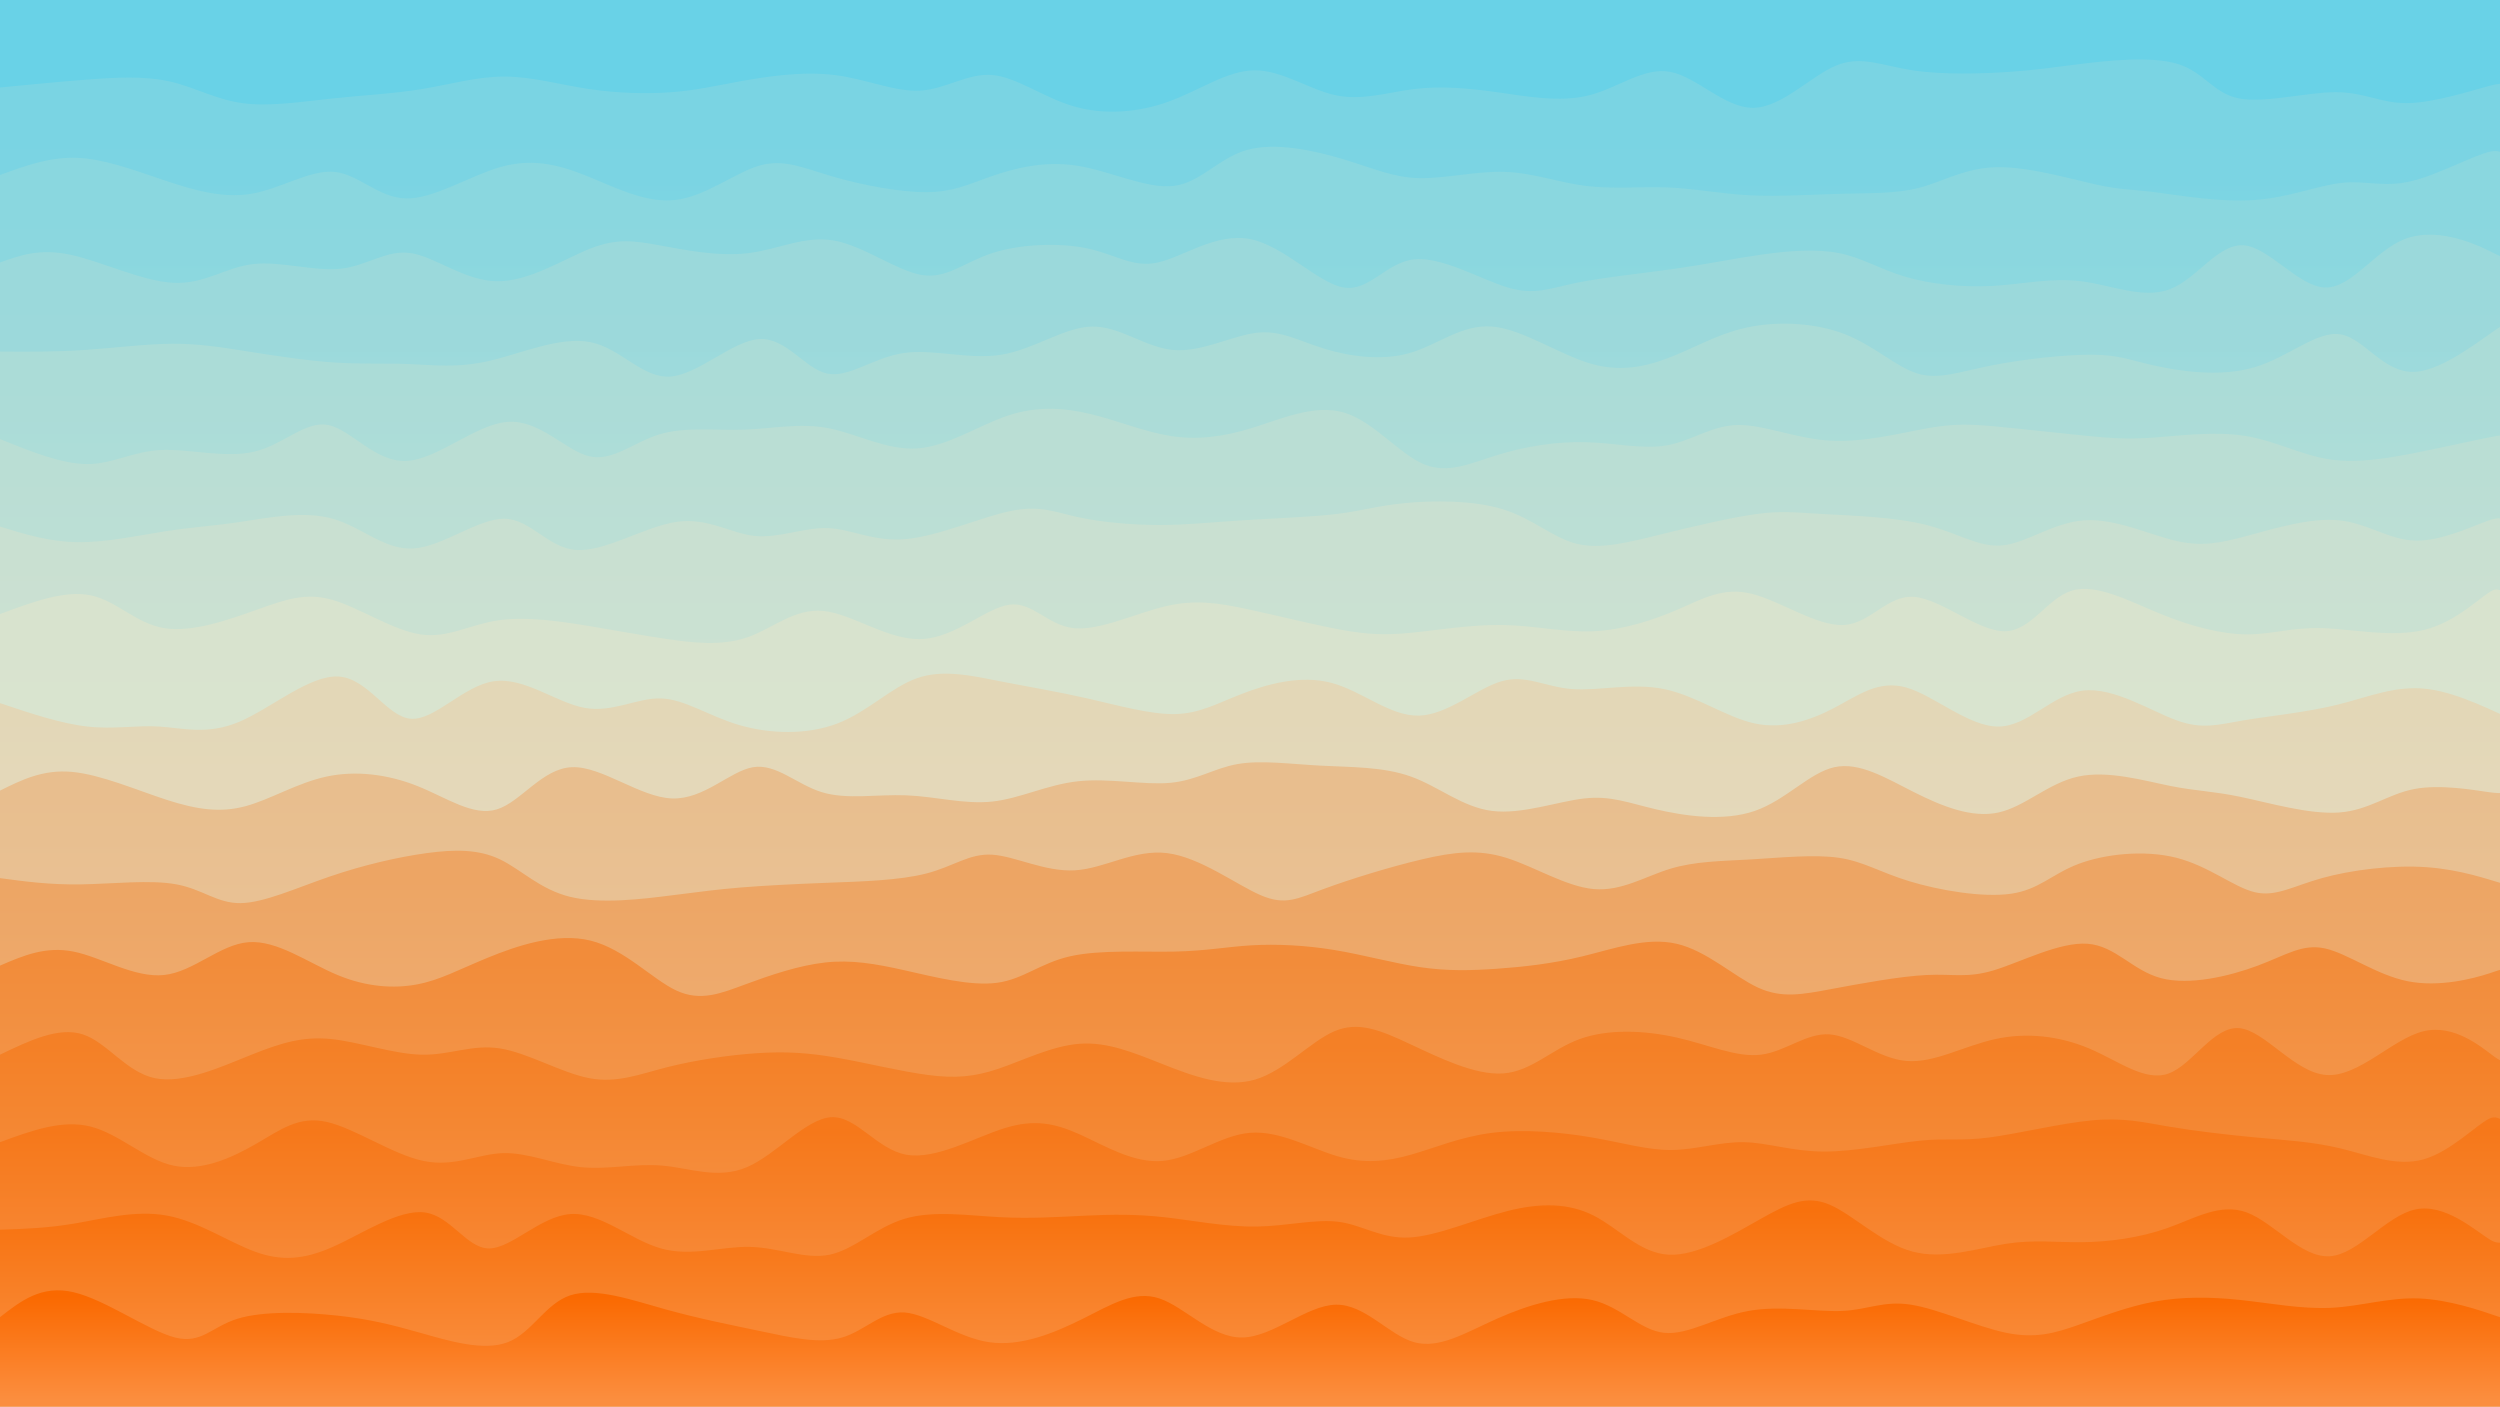
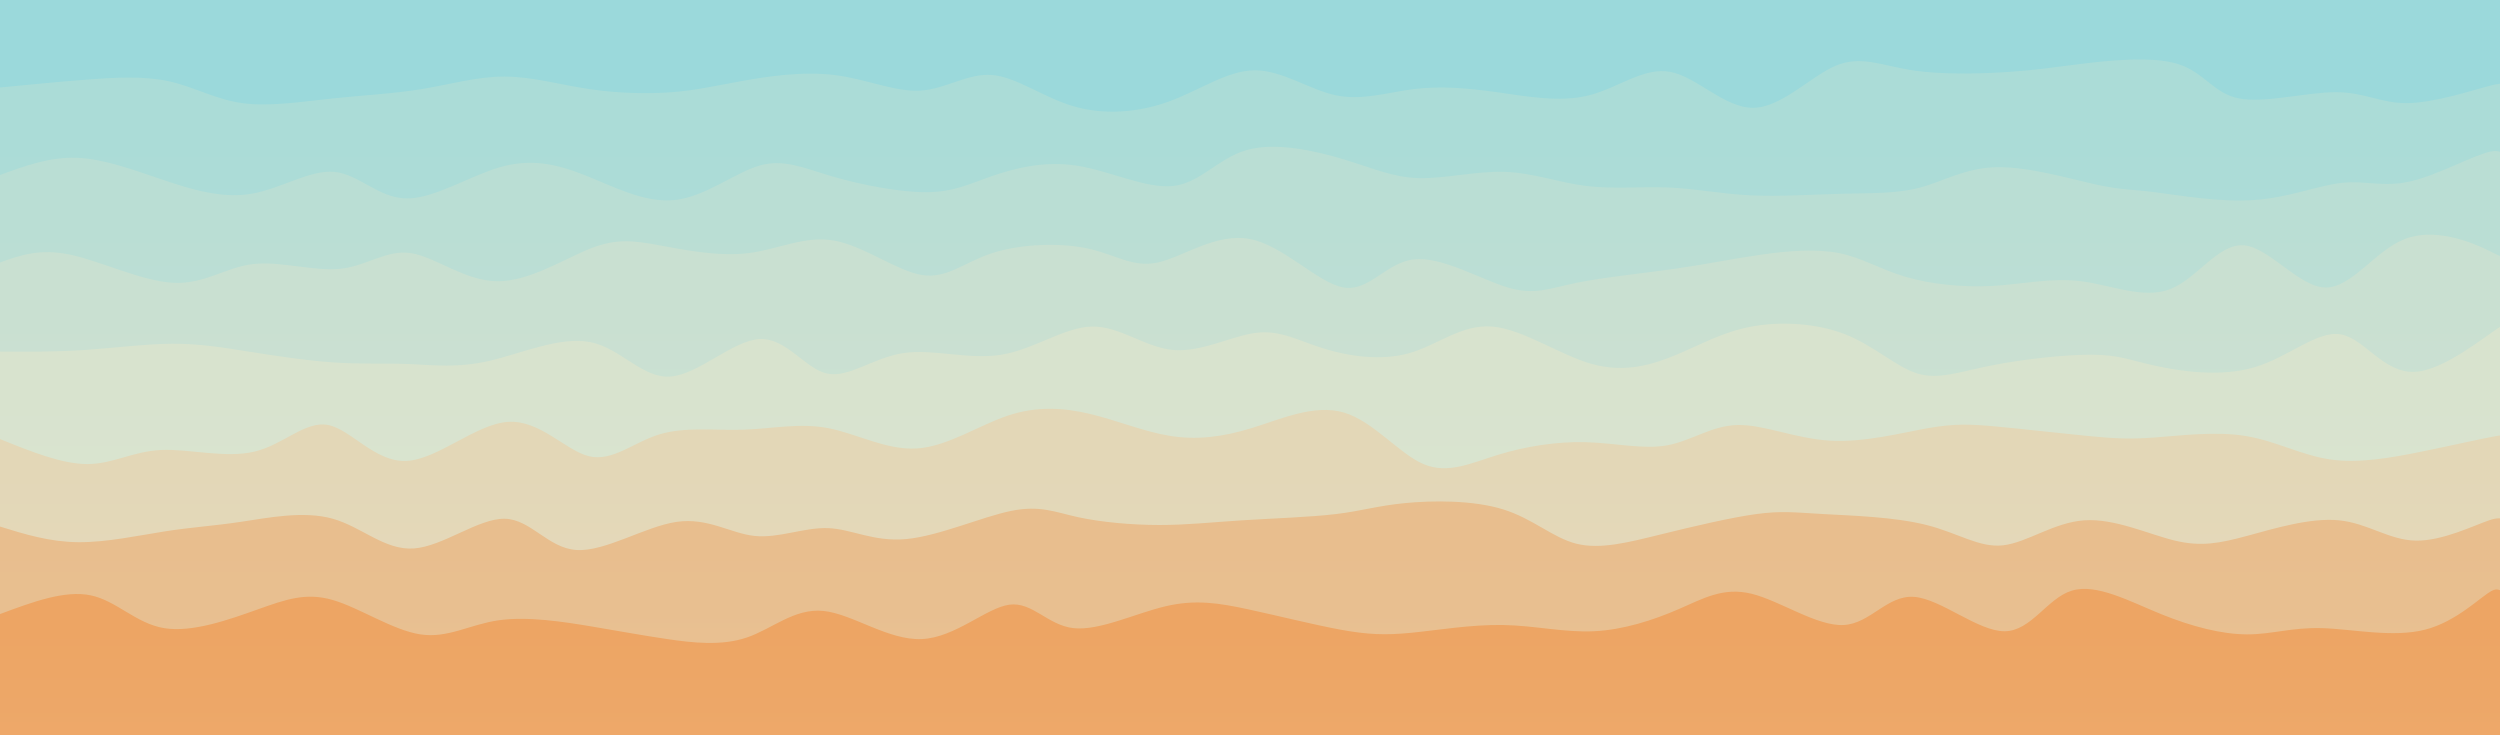
- <svg xmlns="http://www.w3.org/2000/svg" width="1600" height="900" viewBox="0 0 1600 900" preserveAspectRatio="none">
+ <svg xmlns="http://www.w3.org/2000/svg" viewBox="0 0 1600 470" preserveAspectRatio="none">
  <defs>
    <linearGradient id="a" gradientTransform="rotate(90)">
-       <stop offset="5%" stop-color="#7ad4e3" />
-       <stop offset="95%" stop-color="#9bdeea" />
-     </linearGradient>
-     <linearGradient id="b" gradientTransform="rotate(90)">
-       <stop offset="5%" stop-color="#8ad7df" />
-       <stop offset="95%" stop-color="#a7e1e7" />
-     </linearGradient>
-     <linearGradient id="c" gradientTransform="rotate(90)">
-       <stop offset="5%" stop-color="#9bd9db" />
-       <stop offset="95%" stop-color="#b4e2e4" />
-     </linearGradient>
-     <linearGradient id="d" gradientTransform="rotate(90)">
      <stop offset="5%" stop-color="#abdcd7" />
      <stop offset="95%" stop-color="#c0e4e1" />
    </linearGradient>
-     <linearGradient id="e" gradientTransform="rotate(90)">
+     <linearGradient id="b" gradientTransform="rotate(90)">
      <stop offset="5%" stop-color="#baded4" />
      <stop offset="95%" stop-color="#cbe6de" />
    </linearGradient>
-     <linearGradient id="f" gradientTransform="rotate(90)">
+     <linearGradient id="c" gradientTransform="rotate(90)">
      <stop offset="5%" stop-color="#c9e0d1" />
      <stop offset="95%" stop-color="#d6e7dc" />
    </linearGradient>
-     <linearGradient id="g" gradientTransform="rotate(90)">
+     <linearGradient id="d" gradientTransform="rotate(90)">
      <stop offset="5%" stop-color="#d8e3ce" />
      <stop offset="95%" stop-color="#e1eada" />
    </linearGradient>
-     <linearGradient id="h" gradientTransform="rotate(90)">
+     <linearGradient id="e" gradientTransform="rotate(90)">
      <stop offset="5%" stop-color="#e3d7b7" />
      <stop offset="95%" stop-color="#eae1c9" />
    </linearGradient>
-     <linearGradient id="i" gradientTransform="rotate(90)">
+     <linearGradient id="f" gradientTransform="rotate(90)">
      <stop offset="5%" stop-color="#e8be8e" />
      <stop offset="95%" stop-color="#edceaa" />
    </linearGradient>
-     <linearGradient id="j" gradientTransform="rotate(90)">
+     <linearGradient id="g" gradientTransform="rotate(90)">
      <stop offset="5%" stop-color="#eda564" />
      <stop offset="95%" stop-color="#f1bb8a" />
    </linearGradient>
-     <linearGradient id="k" gradientTransform="rotate(90)">
-       <stop offset="5%" stop-color="#f28c3a" />
-       <stop offset="95%" stop-color="#f5a86b" />
-     </linearGradient>
-     <linearGradient id="l" gradientTransform="rotate(90)">
-       <stop offset="5%" stop-color="#f48026" />
-       <stop offset="95%" stop-color="#f69f5c" />
-     </linearGradient>
-     <linearGradient id="m" gradientTransform="rotate(90)">
-       <stop offset="5%" stop-color="#f6781a" />
-       <stop offset="95%" stop-color="#f89953" />
-     </linearGradient>
-     <linearGradient id="n" gradientTransform="rotate(90)">
-       <stop offset="5%" stop-color="#f8710d" />
-       <stop offset="95%" stop-color="#f99449" />
-     </linearGradient>
-     <linearGradient id="o" gradientTransform="rotate(90)">
-       <stop offset="5%" stop-color="#fa6900" />
-       <stop offset="95%" stop-color="#fb8e3f" />
-     </linearGradient>
  </defs>
-   <path fill="#69d2e7" d="M0 0h1600v900H0z" />
+   <path fill="#9bd9db" d="M0 0h1600v460H0z" />
  <path d="M0 56c18.298-1.785 36.596-3.57 55-5 18.404-1.43 36.914-2.508 53 1s29.748 11.601 47 14c17.252 2.399 38.095-.897 58-3 19.905-2.103 38.874-3.013 57-6 18.126-2.987 35.41-8.052 53-8 17.59.052 35.487 5.22 54 8 18.513 2.78 37.642 3.174 53 2 15.358-1.174 26.946-3.916 44-7s39.576-6.51 60-4 38.752 10.955 55 10c16.248-.955 30.416-11.311 46-10s32.584 14.29 52 20c19.416 5.71 41.25 4.154 61-3s37.418-19.904 55-20c17.582-.096 35.08 12.461 52 16 16.92 3.539 33.265-1.941 50-4s33.862-.697 53 2c19.138 2.697 40.289 6.727 59 2s34.984-18.213 52-15c17.016 3.213 34.777 23.125 53 23s36.908-20.289 53-27c16.092-6.711 29.592.029 49 3s44.723 2.174 62 1 26.514-2.725 45-5 46.221-5.275 63 0c16.779 5.275 22.6 18.825 39 22 16.4 3.175 43.375-4.025 62-4 18.625.025 28.899 7.276 46 7 17.101-.276 41.029-8.079 52-11 10.971-2.921 8.986-.96 47 1l-40 844H0Z" fill="url(#a)" />
  <path d="M0 112c15.852-5.8 31.703-11.598 49-11 17.297.598 36.039 7.594 55 14s38.142 12.223 57 9c18.858-3.223 37.395-15.485 53-14 15.605 1.485 28.278 16.716 46 17 17.722.284 40.492-14.38 60-20 19.508-5.62 35.753-2.194 54 5s38.495 18.158 58 16c19.505-2.158 38.268-17.436 54-22s28.434 1.586 47 7 42.998 10.093 60 10c17.002-.093 26.576-4.956 41-10s33.7-10.267 55-7c21.3 3.267 44.624 15.026 62 13 17.376-2.026 28.802-17.835 47-23 18.198-5.165 43.167.316 62 6s31.53 11.571 48 12c16.47.429 36.71-4.6 55-4 18.29.6 34.628 6.83 52 9s35.778.277 53 1 33.26 4.062 52 5c18.74.938 40.185-.524 59-1 18.815-.476 35.002.033 50-4 14.998-4.033 28.808-12.609 49-13s46.768 7.403 63 11c16.232 3.597 22.122 2.998 38 5s41.743 6.606 64 5c22.257-1.606 40.904-9.42 56-11 15.096-1.58 26.641 3.075 44-1s40.531-16.878 51-19c10.469-2.122 8.234 6.44 46 15l-40 788H0Z" fill="url(#b)" />
  <path d="M0 168c12.711-4.576 25.422-9.151 45-5s46.022 17.03 66 18c19.978.97 33.488-9.967 51-12 17.512-2.033 39.026 4.838 56 3 16.974-1.838 29.408-12.386 45-10 15.592 2.386 34.34 17.704 55 18 20.66.296 43.23-14.43 60-21 16.77-6.57 27.742-4.98 44-2 16.258 2.98 37.801 7.354 57 5 19.199-2.354 36.053-11.437 55-8 18.947 3.437 39.988 19.394 56 22 16.012 2.606 26.997-8.137 45-14 18.003-5.863 43.026-6.844 61-3 17.974 3.844 28.901 12.513 45 9s37.37-19.207 59-15c21.63 4.207 43.62 28.314 60 31 16.38 2.686 27.153-16.048 45-18 17.847-1.952 42.77 12.88 60 18 17.23 5.12 26.77.531 44-3s42.15-6.003 63-9 37.628-6.518 55-9 35.339-3.925 50-1c14.661 2.925 26.018 10.218 42 15s36.589 7.054 56 6c19.411-1.054 37.627-5.433 57-3 19.373 2.433 39.905 11.68 57 5s30.755-29.284 47-28c16.245 1.284 35.076 26.458 52 27 16.924.542 31.941-23.546 51-31 19.059-7.454 42.16 1.728 53 7 10.84 5.272 9.42 6.636 48 8l-40 732H0Z" fill="url(#c)" />
  <path d="M0 225c17.604.125 35.208.25 54-1s38.77-3.877 56-4c17.23-.123 31.71 2.26 49 5s37.39 5.84 55 7c17.61 1.16 32.733.378 48 1 15.267.622 30.68 2.649 51-2s45.549-15.973 65-12c19.451 3.973 33.126 23.244 51 22 17.874-1.244 39.948-23.002 57-24 17.052-.998 29.081 18.763 43 22 13.919 3.237 29.727-10.052 49-13 19.273-2.948 42.01 4.445 63 1 20.99-3.445 40.231-17.726 58-18 17.769-.274 34.065 13.46 52 15 17.935 1.54 37.51-9.112 53-11 15.49-1.888 26.893 4.99 43 10s36.916 8.153 55 3c18.084-5.153 33.441-18.602 53-17 19.559 1.602 43.32 18.256 64 24s38.281.578 54-6c15.719-6.578 29.556-14.567 48-18s41.496-2.31 60 5c18.504 7.31 32.46 20.808 46 25s26.66-.923 47-5 47.897-7.118 65-7c17.103.118 23.753 3.395 40 7s42.091 7.538 64 1 39.883-23.546 55-21c15.117 2.546 27.378 24.647 47 24 19.622-.647 46.606-24.042 57-30 10.394-5.958 4.197 5.521 38 17l-40 675H0Z" fill="url(#d)" />
  <path d="M0 281c19.862 8.019 39.724 16.038 56 16 16.276-.038 28.966-8.132 47-9 18.034-.868 41.41 5.492 60 1 18.59-4.492 32.39-19.835 47-17 14.61 2.835 30.028 23.849 50 23 19.972-.849 44.498-23.56 65-25 20.502-1.44 36.979 18.39 52 22 15.021 3.61 28.587-9.003 45-14s35.675-2.378 54-3c18.325-.622 35.715-4.486 54-1 18.285 3.486 37.465 14.32 57 13 19.535-1.32 39.426-14.797 58-21 18.574-6.203 35.83-5.134 53-1s34.254 11.334 51 14c16.746 2.666 33.153.798 52-5s40.134-15.526 59-10 35.31 26.305 51 33c15.69 6.695 30.625-.696 48-6s37.192-8.522 56-8c18.808.522 36.609 4.783 52 2 15.391-2.783 28.373-12.61 45-13 16.627-.39 36.9 8.657 59 10s46.03-5.019 63-8 26.98-2.582 44-1c17.02 1.582 41.048 4.348 58 6 16.952 1.652 26.828 2.191 43 1 16.172-1.191 38.64-4.112 58-1s35.612 12.257 54 15c18.388 2.743 38.912-.915 59-5s39.74-8.596 48-10c8.26-1.404 5.13.298 42 2l-40 619H0Z" fill="url(#e)" />
  <path d="M0 337c15.852 4.91 31.704 9.82 50 10 18.296.18 39.037-4.37 56-7s30.146-3.342 48-6 40.377-7.263 59-2c18.623 5.263 33.347 20.393 52 19 18.653-1.393 41.236-19.31 58-19 16.764.31 27.708 18.843 46 20s43.932-15.064 64-18c20.068-2.936 34.565 7.413 50 9 15.435 1.587 31.807-5.59 47-5 15.193.59 29.206 8.944 50 7 20.794-1.944 48.368-14.186 67-18 18.632-3.814 28.324.8 43 4 14.676 3.2 34.338 4.987 52 5 17.662.013 33.325-1.747 53-3 19.675-1.253 43.363-2 60-4s26.222-5.252 44-7c17.778-1.748 43.749-1.99 63 4 19.251 5.99 31.783 18.212 47 22 15.217 3.788 33.119-.857 54-6s44.74-10.783 61-13c16.26-2.217 24.917-1.01 43 0s45.59 1.824 66 7c20.41 5.176 33.725 14.713 49 13 15.275-1.713 32.509-14.676 52-16 19.491-1.324 41.239 8.99 58 13 16.761 4.01 28.535 1.712 46-3s40.62-11.84 59-10c18.38 1.84 31.987 12.65 49 13 17.013.35 37.432-9.757 47-13 9.568-3.243 8.284.378 47 4l-40 563H0Z" fill="url(#f)" />
  <path d="M0 393c20.722-7.712 41.444-15.424 58-12 16.556 3.424 28.946 17.983 47 21 18.054 3.017 41.774-5.508 60-12s30.96-10.952 48-6 38.387 19.315 56 22c17.613 2.685 31.492-6.309 50-9s41.646.92 60 4 31.924 5.629 48 8c16.076 2.371 34.66 4.564 51-1 16.34-5.564 30.44-18.886 49-17 18.56 1.886 41.581 18.979 63 18 21.419-.979 41.236-20.028 56-22 14.764-1.972 24.474 13.135 41 15 16.526 1.865 39.866-9.512 59-14 19.134-4.488 34.06-2.088 53 2 18.94 4.088 41.893 9.865 59 13s28.367 3.627 45 2c16.633-1.627 38.638-5.374 59-5 20.362.374 39.082 4.87 58 4 18.918-.87 38.035-7.103 54-14 15.965-6.897 28.777-14.457 47-10 18.223 4.457 41.858 20.93 59 20 17.142-.93 27.79-19.264 45-18 17.21 1.264 40.983 22.126 58 22 17.017-.126 27.28-21.238 43-26 15.72-4.762 36.9 6.827 57 15s39.118 12.93 55 13c15.882.07 28.628-4.548 48-4s45.37 6.263 66 1c20.63-5.263 35.894-21.504 43-25 7.106-3.496 6.053 5.752 45 15l-40 507H0Z" fill="url(#g)" />
  <path d="M0 450c19.563 6.56 39.126 13.12 56 15 16.874 1.88 31.06-.923 46 0 14.94.923 30.634 5.571 51-3s45.403-30.361 64-29c18.597 1.361 30.756 25.873 46 27 15.244 1.127 33.575-21.131 53-24 19.425-2.869 39.944 13.651 58 17 18.056 3.349 33.65-6.474 49-6 15.35.474 30.455 11.245 50 17 19.545 5.755 43.53 6.496 63-1s34.427-23.228 51-29c16.573-5.772 34.763-1.586 53 2 18.237 3.586 36.52 6.57 56 11 19.48 4.43 40.154 10.304 56 10 15.846-.304 26.863-6.786 43-13s37.394-12.159 57-7c19.606 5.159 37.563 21.42 56 21 18.437-.42 37.355-17.524 53-22 15.645-4.476 28.016 3.676 45 5 16.984 1.324 38.58-4.18 59 0s39.665 18.046 58 22c18.335 3.954 35.761-2.003 51-10 15.239-7.997 28.291-18.034 46-13 17.709 5.034 40.074 25.138 59 25 18.926-.138 34.413-20.519 54-23 19.587-2.481 43.276 12.937 60 19 16.724 6.063 26.484 2.771 43 0s39.788-5.021 60-10c20.212-4.979 37.365-12.687 58-10 20.635 2.687 44.753 15.768 53 19 8.247 3.232.624-3.384 33-10l-40 450H0Z" fill="url(#h)" />
  <path d="M0 506c13.73-6.835 27.46-13.67 46-12s41.89 11.848 61 18c19.11 6.152 33.982 8.279 50 4s33.184-14.964 52-19c18.816-4.036 39.282-1.424 58 6 18.718 7.424 35.69 19.66 51 15 15.31-4.66 28.96-26.214 48-27 19.04-.786 43.47 19.196 64 20 20.53.804 37.157-17.569 52-20 14.843-2.431 27.901 11.078 44 16 16.099 4.922 35.237 1.255 54 2 18.763.745 37.149 5.903 55 4 17.851-1.903 35.167-10.866 55-13 19.833-2.134 42.185 2.56 59 1 16.815-1.56 28.094-9.376 43-12 14.906-2.624 33.439-.058 53 1s40.15.609 58 7 32.96 19.624 52 22c19.04 2.376 42.01-6.105 59-8 16.99-1.895 27.997 2.797 46 7 18.003 4.203 43 7.916 63 1s35.001-24.463 51-28c15.999-3.537 32.995 6.934 51 16 18.005 9.066 37.02 16.728 54 13 16.98-3.728 31.924-18.845 51-23 19.076-4.155 42.284 2.65 59 6s26.94 3.243 45 7 43.954 11.378 63 10c19.046-1.378 31.243-11.756 48-15 16.757-3.244 38.073.644 48 2 9.927 1.356 8.463.178 47-1l-40 394H0Z" fill="url(#i)" />
  <path d="M0 562c15.963 2.162 31.925 4.323 52 4 20.075-.323 44.262-3.132 61 0s26.028 12.204 41 12c14.972-.204 35.625-9.684 57-17 21.375-7.316 43.47-12.466 62-15 18.53-2.534 33.492-2.45 47 4 13.508 6.45 25.56 19.267 45 24 19.44 4.733 46.268 1.384 65-1s29.368-3.8 44-5c14.632-1.2 33.26-2.18 55-3 21.74-.82 46.593-1.476 64-6 17.407-4.524 27.369-12.915 42-12 14.631.915 33.932 11.134 53 10 19.068-1.134 37.904-13.622 59-11 21.096 2.622 44.453 20.355 60 27 15.547 6.645 23.285 2.2 40-4s42.407-14.159 63-19c20.593-4.841 36.089-6.567 54-1s38.24 18.425 56 20c17.76 1.575 32.955-8.135 49-13s32.941-4.885 52-6c19.059-1.115 40.28-3.324 56-1 15.72 2.324 25.937 9.181 45 15 19.063 5.819 46.97 10.598 65 8 18.03-2.598 26.18-12.574 43-19s42.31-9.3 63-4c20.69 5.3 36.58 18.777 50 22 13.42 3.223 24.37-3.806 43-9s44.939-8.552 67-7c22.061 1.552 39.875 8.015 47 10 7.125 1.985 3.563-.507 40-3l-40 338H0Z" fill="url(#j)" />
-   <path d="M0 618c14.565-6.29 29.129-12.581 47-9 17.871 3.581 39.048 17.034 58 15 18.952-2.034 35.677-19.557 54-21 18.323-1.443 38.243 13.192 57 21 18.757 7.808 36.353 8.79 51 6 14.647-2.79 26.347-9.351 45-17 18.653-7.649 44.26-16.386 66-11 21.74 5.386 39.61 24.894 55 32 15.39 7.106 28.3 1.81 44-4 15.7-5.81 34.191-12.134 51-14 16.809-1.866 31.936.724 51 5s42.066 10.236 59 8c16.934-2.236 27.8-12.669 47-17 19.2-4.331 46.734-2.562 67-3 20.266-.438 33.264-3.085 49-4 15.736-.915 34.21-.099 53 3s37.895 8.481 55 11c17.105 2.519 32.21 2.175 49 1 16.79-1.175 35.264-3.182 55-8 19.736-4.818 40.733-12.448 60-8 19.267 4.448 36.804 20.975 52 28 15.196 7.025 28.051 4.548 47 1s43.99-8.167 61-9c17.01-.833 25.986 2.12 43-3s42.065-18.315 60-17c17.935 1.315 28.752 17.138 47 22 18.248 4.862 43.925-1.239 62-8 18.075-6.761 28.546-14.183 43-11s32.892 16.972 53 21c20.108 4.028 41.888-1.706 52-5 10.112-3.294 8.556-4.147 47-5l-40 282H0Z" fill="url(#k)" />
-   <path d="M0 675c18.762-9.012 37.524-18.024 53-13 15.476 5.024 27.664 24.084 46 28 18.336 3.916 42.818-7.312 62-15 19.182-7.688 33.063-11.837 51-10 17.937 1.837 39.93 9.66 58 10 18.07.34 32.218-6.805 50-4 17.782 2.805 39.199 15.559 57 19 17.801 3.441 31.987-2.43 50-7s39.852-7.835 58-9c18.148-1.165 32.605-.228 51 3 18.395 3.228 40.728 8.748 58 11 17.272 2.252 29.483 1.238 45-4 15.517-5.238 34.341-14.699 52-16 17.659-1.301 34.152 5.557 53 13s40.05 15.47 59 10c18.95-5.47 35.649-24.44 51-31 15.351-6.56 29.354-.71 48 8s41.934 20.28 60 19c18.066-1.28 30.909-15.413 49-22s41.43-5.63 62-1 38.368 12.93 54 11c15.632-1.93 29.097-14.088 44-13 14.903 1.088 31.245 15.424 49 17 17.755 1.576 36.922-9.608 57-14 20.078-4.392 41.065-1.991 60 6 18.935 7.991 35.816 21.573 51 16 15.184-5.573 28.67-30.3 45-29 16.33 1.3 35.5 28.627 56 30 20.5 1.373 42.327-23.207 62-28 19.673-4.793 37.192 10.202 45 16s5.904 2.399 44-1l-40 225H0Z" fill="url(#l)" />
-   <path d="M0 731c19.865-7.31 39.73-14.62 58-10 18.27 4.62 34.943 21.168 53 25 18.057 3.832 37.498-5.053 53-14 15.502-8.947 27.065-17.955 45-14 17.935 3.955 42.243 20.873 62 25 19.757 4.127 34.963-4.536 51-5 16.037-.464 32.905 7.27 50 9 17.095 1.73 34.418-2.547 52-1 17.582 1.547 35.425 8.916 54 1 18.575-7.916 37.884-31.118 54-32 16.116-.882 29.04 20.556 48 24 18.96 3.444 43.955-11.106 63-17s32.14-3.133 48 4 34.488 18.636 53 17c18.512-1.636 36.908-16.412 56-18 19.092-1.588 38.879 10.01 56 15 17.121 4.99 31.576 3.37 47-1s31.816-11.487 52-14 44.16-.421 64 3c19.84 3.421 35.544 8.172 51 8 15.456-.172 30.662-5.267 46-5 15.338.267 30.806 5.896 51 6 20.194.104 45.114-5.315 62-7 16.886-1.685 25.736.365 44-2s45.94-9.147 66-11c20.06-1.853 32.504 1.22 49 4 16.496 2.78 37.045 5.264 56 7 18.955 1.736 36.318 2.723 54 7 17.682 4.277 35.684 11.844 53 7 17.316-4.844 33.948-22.098 42-26 8.052-3.902 7.526 5.55 47 15l-40 169H0Z" fill="url(#m)" />
-   <path d="M0 787c15.01-.468 30.018-.936 48-4s38.936-8.725 59-5c20.064 3.725 39.237 16.837 56 23 16.763 6.163 31.116 5.376 50-3 18.884-8.376 42.298-24.342 59-22 16.702 2.342 26.692 22.992 41 23 14.308.008 32.933-20.627 52-22 19.067-1.373 38.577 16.517 58 22 19.423 5.483 38.761-1.441 57-1 18.239.441 35.379 8.247 51 5 15.621-3.247 29.723-17.548 48-23 18.277-5.452 40.73-2.054 61-1 20.27 1.054 38.36-.235 55-1s31.832-1.008 50 1 39.314 6.265 59 6c19.686-.265 37.914-5.051 53-3 15.086 2.051 27.03 10.941 45 10 17.97-.941 41.964-11.713 63-17 21.036-5.287 39.115-5.088 55 3 15.885 8.088 29.577 24.066 48 25 18.423.934 41.579-13.174 59-23s29.11-15.368 44-9 32.985 24.647 53 30c20.015 5.353 41.951-2.22 60-5s32.21-.764 49-1 36.206-2.722 54-9c17.794-6.278 33.964-16.348 51-10 17.036 6.348 34.937 29.114 53 28 18.063-1.114 36.286-26.108 55-30 18.714-3.892 37.918 13.316 47 19 9.082 5.684 8.04-.158 47-6l-40 113H0Z" fill="url(#n)" />
-   <path d="M0 843c13.284-10.379 26.568-20.758 47-16 20.432 4.758 48.013 24.653 65 29 16.987 4.347 23.38-6.853 40-12s43.47-4.24 64-2 34.744 5.815 53 11 40.554 11.979 56 6c15.446-5.979 24.039-24.732 40-30 15.961-5.268 39.29 2.947 61 9s41.802 9.943 61 14 37.503 8.282 52 4 25.188-17.07 40-16c14.812 1.07 33.746 15.996 54 19 20.254 3.004 41.828-5.916 60-15 18.172-9.084 32.94-18.334 49-13 16.06 5.334 33.409 25.252 53 25 19.591-.252 41.424-20.674 60-21 18.576-.326 33.893 19.442 50 24s33.002-6.096 53-15c19.998-8.904 43.098-16.06 61-12 17.902 4.06 30.607 19.332 46 21 15.393 1.668 33.475-10.27 54-14 20.525-3.73 43.492.748 60 0 16.508-.748 26.556-6.722 44-4 17.444 2.722 42.282 14.14 61 18 18.718 3.86 31.315.16 46-5 14.685-5.16 31.457-11.78 49-15 17.543-3.22 35.858-3.04 55-1 19.142 2.04 39.11 5.938 58 5 18.89-.938 36.701-6.714 56-6 19.299.714 40.085 7.918 49 11s5.957 2.04 43 1l-40 57H0Z" fill="url(#o)" />
</svg>
